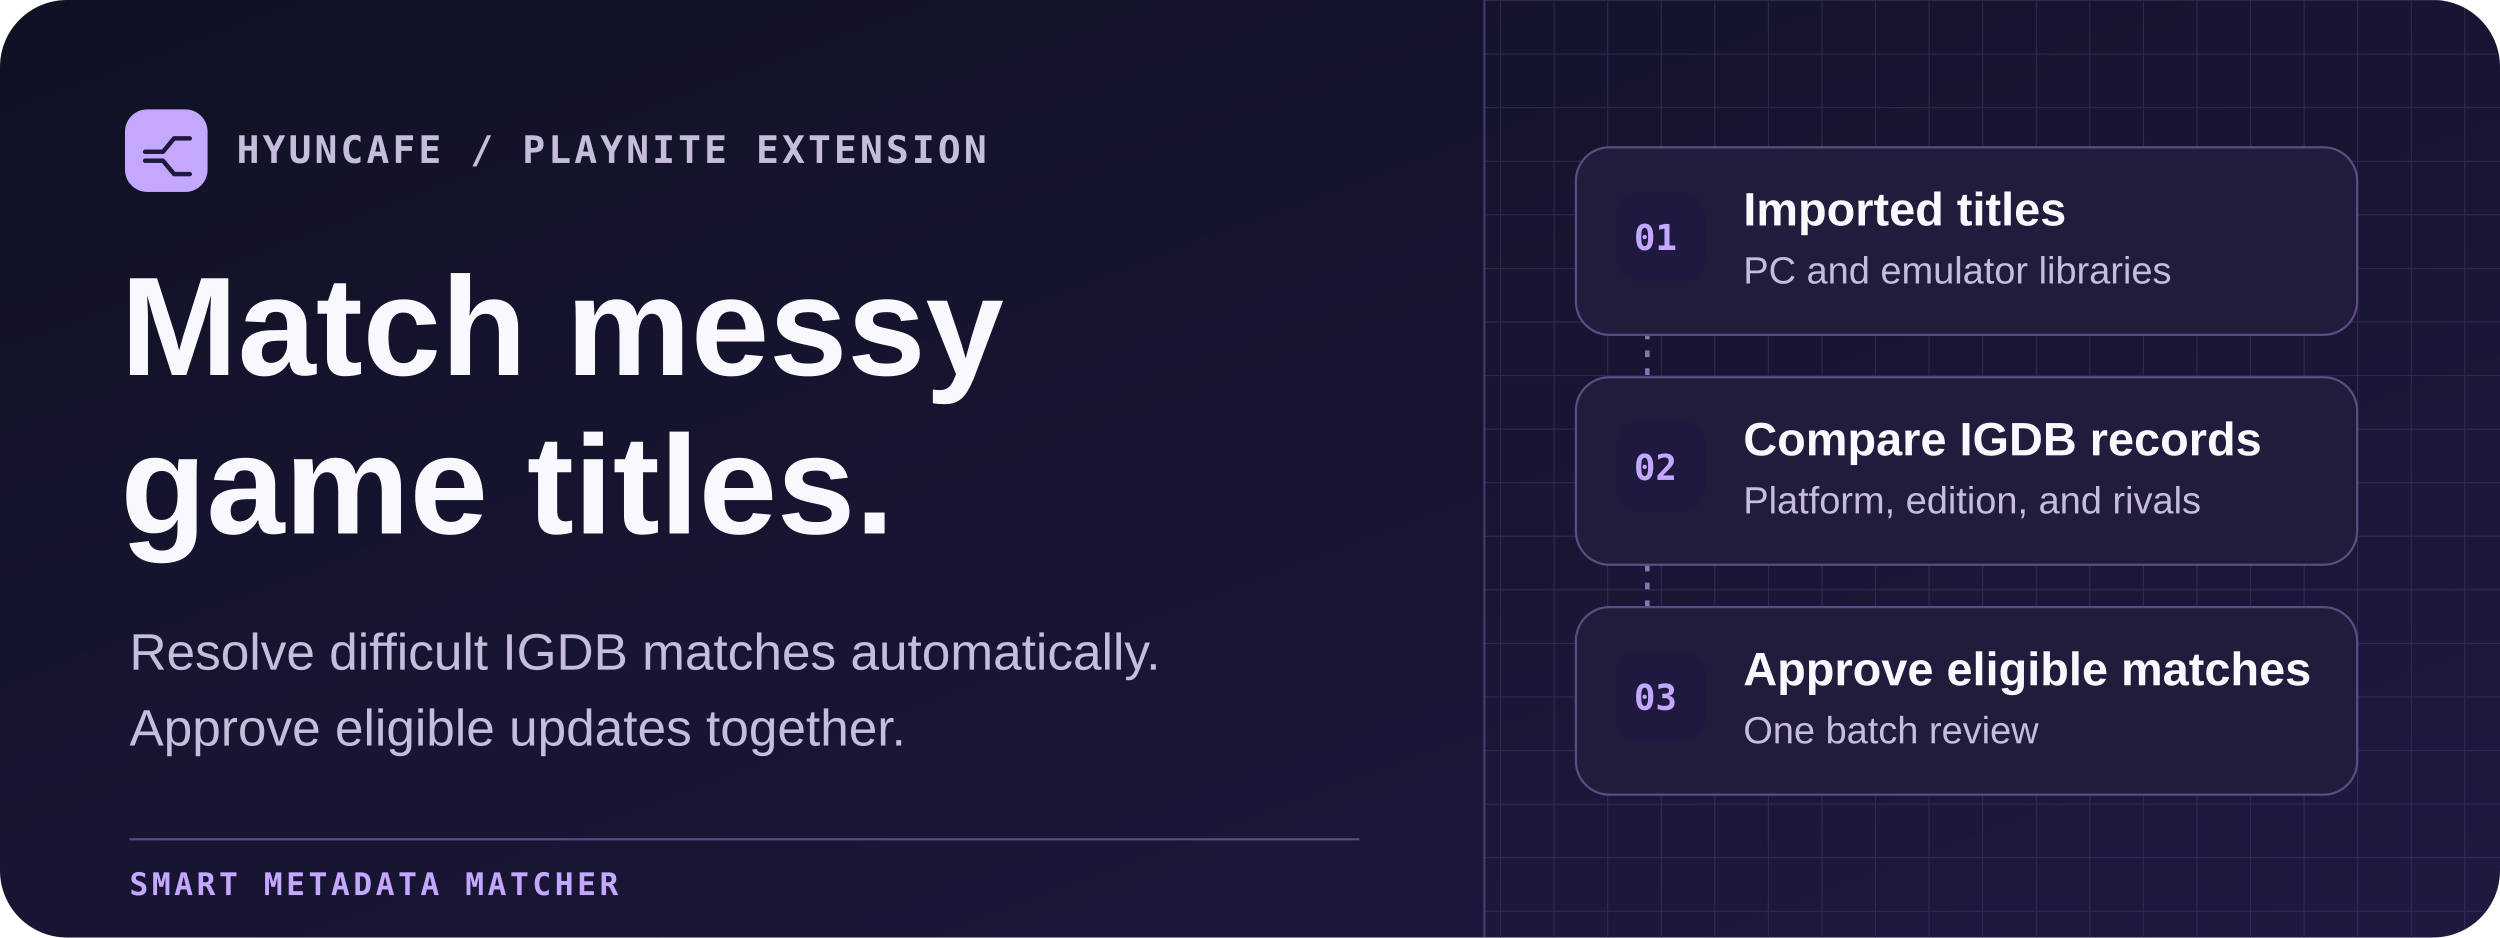
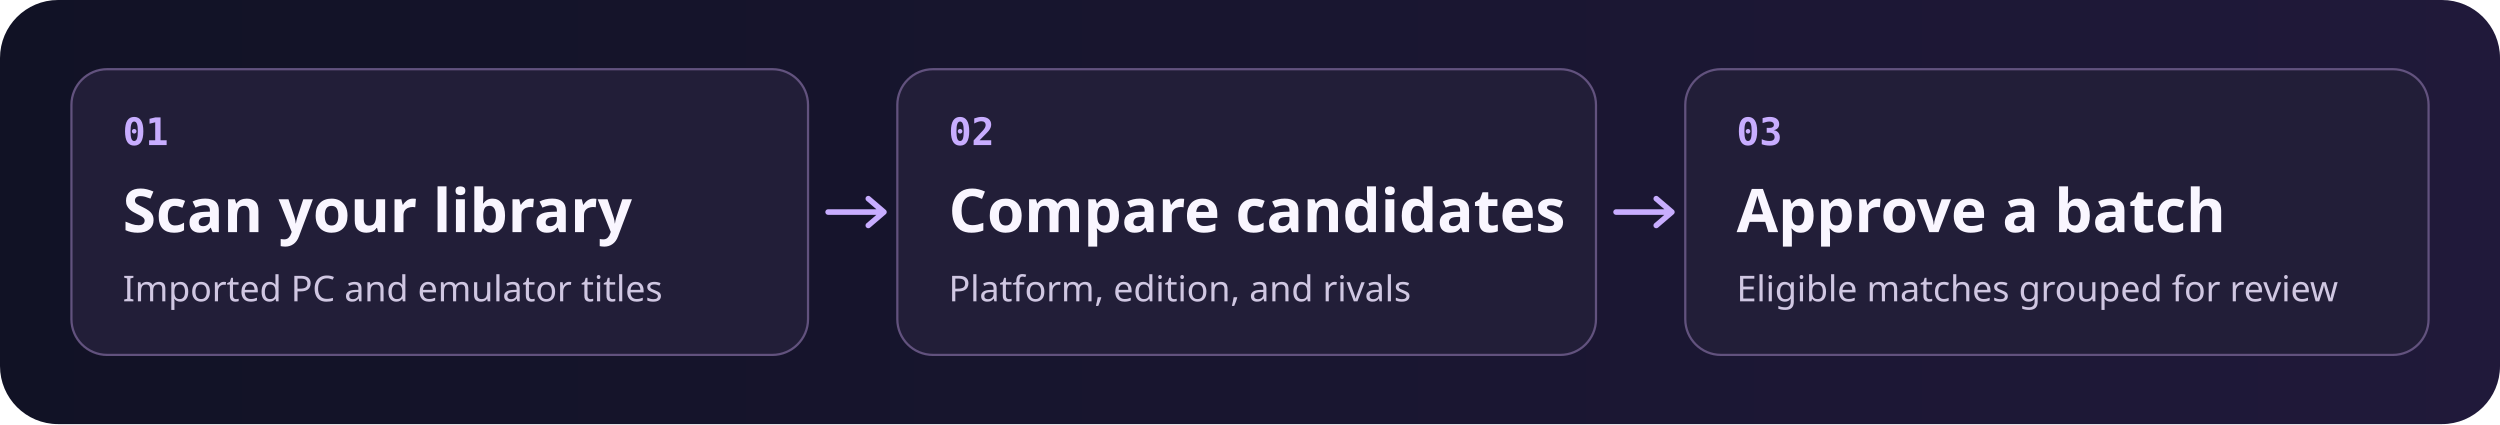
- <svg xmlns="http://www.w3.org/2000/svg" width="1120" height="420" viewBox="0 0 1120 420" role="img">
+ <svg xmlns="http://www.w3.org/2000/svg" viewBox="0 0 1120 190" width="1120" height="190" role="img">
  <defs>
-     <linearGradient id="field" x2="1" y2="1" gradientUnits="objectBoundingBox">
-       <stop stop-color="#101124" />
-       <stop offset="1" stop-color="#1f1940" />
+     <linearGradient id="bg">
+       <stop stop-color="#111225" />
+       <stop offset="1" stop-color="#20193a" />
    </linearGradient>
-     <pattern id="grid" width="24" height="24" patternUnits="userSpaceOnUse">
-       <path d="M24 0H0V24" fill="none" stroke="#453563" stroke-opacity=".55" />
-     </pattern>
-     <clipPath id="edge">
-       <rect width="1120" height="420" rx="30" />
-     </clipPath>
  </defs>
-   <g clip-path="url(#edge)">
-     <rect x="0" y="0" width="1120" height="420" rx="30" fill="url(#field)" stroke="none" />
-     <rect x="665" y="0" width="455" height="420" rx="0" fill="url(#grid)" stroke="none" />
-     <path d="M665 0V420" stroke="#5b4c83" opacity=".65" />
-     <rect x="56" y="49" width="37" height="37" rx="10" fill="#c4a8ff" stroke="none" />
-     <path d="M65 68h8l5-6h7M65 72h8l5 6h7" fill="none" stroke="#1f1940" stroke-width="2" stroke-linecap="round" stroke-linejoin="round" />
-     <text x="106" y="73" fill="#c5bddb" font-family="monospace" font-size="17" font-weight="700" letter-spacing="1.4">HYUNCAFE  /  PLAYNITE EXTENSION</text>
-     <text x="54" y="168" fill="#faf8ff" font-family="system-ui,Segoe UI,Arial,sans-serif" font-size="63" font-weight="750" letter-spacing="0">Match messy</text>
-     <text x="54" y="239" fill="#faf8ff" font-family="system-ui,Segoe UI,Arial,sans-serif" font-size="63" font-weight="750" letter-spacing="0">game titles.</text>
-     <text x="58" y="300" fill="#c5bddb" font-family="system-ui,Segoe UI,Arial,sans-serif" font-size="23" font-weight="500" letter-spacing="0">Resolve difficult IGDB matches automatically.</text>
-     <text x="58" y="334" fill="#c5bddb" font-family="system-ui,Segoe UI,Arial,sans-serif" font-size="23" font-weight="500" letter-spacing="0">Approve eligible updates together.</text>
-     <path d="M58 376H609" stroke="#5b4c83" />
-     <text x="58" y="401" fill="#c4a8ff" font-family="monospace" font-size="14" font-weight="700" letter-spacing="1.6">SMART METADATA MATCHER</text>
-     <path d="M738 117v190" stroke="#c4a8ff" opacity=".65" stroke-width="2" stroke-dasharray="3 5" />
-     <rect x="706" y="66" width="350" height="84" rx="15" fill="#211c3b" stroke="#5b4c83" />
-     <rect x="724" y="86" width="40" height="40" rx="10" fill="#1f1940" stroke="none" />
-     <text x="732" y="112" fill="#c4a8ff" font-family="monospace" font-size="16" font-weight="700" letter-spacing="0">01</text>
-     <text x="781" y="101" fill="#faf8ff" font-family="system-ui,Segoe UI,Arial,sans-serif" font-size="21" font-weight="700" letter-spacing="0">Imported titles</text>
-     <text x="781" y="127" fill="#c5bddb" font-family="system-ui,Segoe UI,Arial,sans-serif" font-size="17" font-weight="500" letter-spacing="0">PC and emulator libraries</text>
-     <rect x="706" y="169" width="350" height="84" rx="15" fill="#211c3b" stroke="#5b4c83" />
-     <rect x="724" y="189" width="40" height="40" rx="10" fill="#1f1940" stroke="none" />
-     <text x="732" y="215" fill="#c4a8ff" font-family="monospace" font-size="16" font-weight="700" letter-spacing="0">02</text>
-     <text x="781" y="204" fill="#faf8ff" font-family="system-ui,Segoe UI,Arial,sans-serif" font-size="21" font-weight="700" letter-spacing="0">Compare IGDB records</text>
-     <text x="781" y="230" fill="#c5bddb" font-family="system-ui,Segoe UI,Arial,sans-serif" font-size="17" font-weight="500" letter-spacing="0">Platform, edition, and rivals</text>
-     <rect x="706" y="272" width="350" height="84" rx="15" fill="#211c3b" stroke="#5b4c83" />
-     <rect x="724" y="292" width="40" height="40" rx="10" fill="#1f1940" stroke="none" />
-     <text x="732" y="318" fill="#c4a8ff" font-family="monospace" font-size="16" font-weight="700" letter-spacing="0">03</text>
-     <text x="781" y="307" fill="#faf8ff" font-family="system-ui,Segoe UI,Arial,sans-serif" font-size="21" font-weight="700" letter-spacing="0">Approve eligible matches</text>
-     <text x="781" y="333" fill="#c5bddb" font-family="system-ui,Segoe UI,Arial,sans-serif" font-size="17" font-weight="500" letter-spacing="0">One batch review</text>
-   </g>
+   <rect width="1120" height="190" rx="26" fill="url(#bg)" />
+   <path d="M371 95h25m-7-6 7 6-7 6M724 95h25m-7-6 7 6-7 6" fill="none" stroke="#c8adff" stroke-width="2.5" stroke-linecap="round" stroke-linejoin="round" />
+   <rect x="32" y="31" width="330" height="128" rx="16" fill="#221e38" stroke="#62527e" />
+   <text x="55" y="65" fill="#c8adff" font-family="monospace" font-size="17" font-weight="700">01</text>
+   <text x="55" y="104" fill="#f9f6ff" font-family="system-ui, sans-serif" font-size="27" font-weight="700">Scan your library</text>
+   <text x="55" y="135" fill="#d0c7e2" font-family="system-ui, sans-serif" font-size="16">Imported PC and emulator titles</text>
+   <rect x="402" y="31" width="313" height="128" rx="16" fill="#221e38" stroke="#62527e" />
+   <text x="425" y="65" fill="#c8adff" font-family="monospace" font-size="17" font-weight="700">02</text>
+   <text x="425" y="104" fill="#f9f6ff" font-family="system-ui, sans-serif" font-size="27" font-weight="700">Compare candidates</text>
+   <text x="425" y="135" fill="#d0c7e2" font-family="system-ui, sans-serif" font-size="16">Platform, edition, and rivals</text>
+   <rect x="755" y="31" width="333" height="128" rx="16" fill="#221e38" stroke="#62527e" />
+   <text x="778" y="65" fill="#c8adff" font-family="monospace" font-size="17" font-weight="700">03</text>
+   <text x="778" y="104" fill="#f9f6ff" font-family="system-ui, sans-serif" font-size="27" font-weight="700">Approve a batch</text>
+   <text x="778" y="135" fill="#d0c7e2" font-family="system-ui, sans-serif" font-size="16">Eligible matches grouped for review</text>
</svg>
